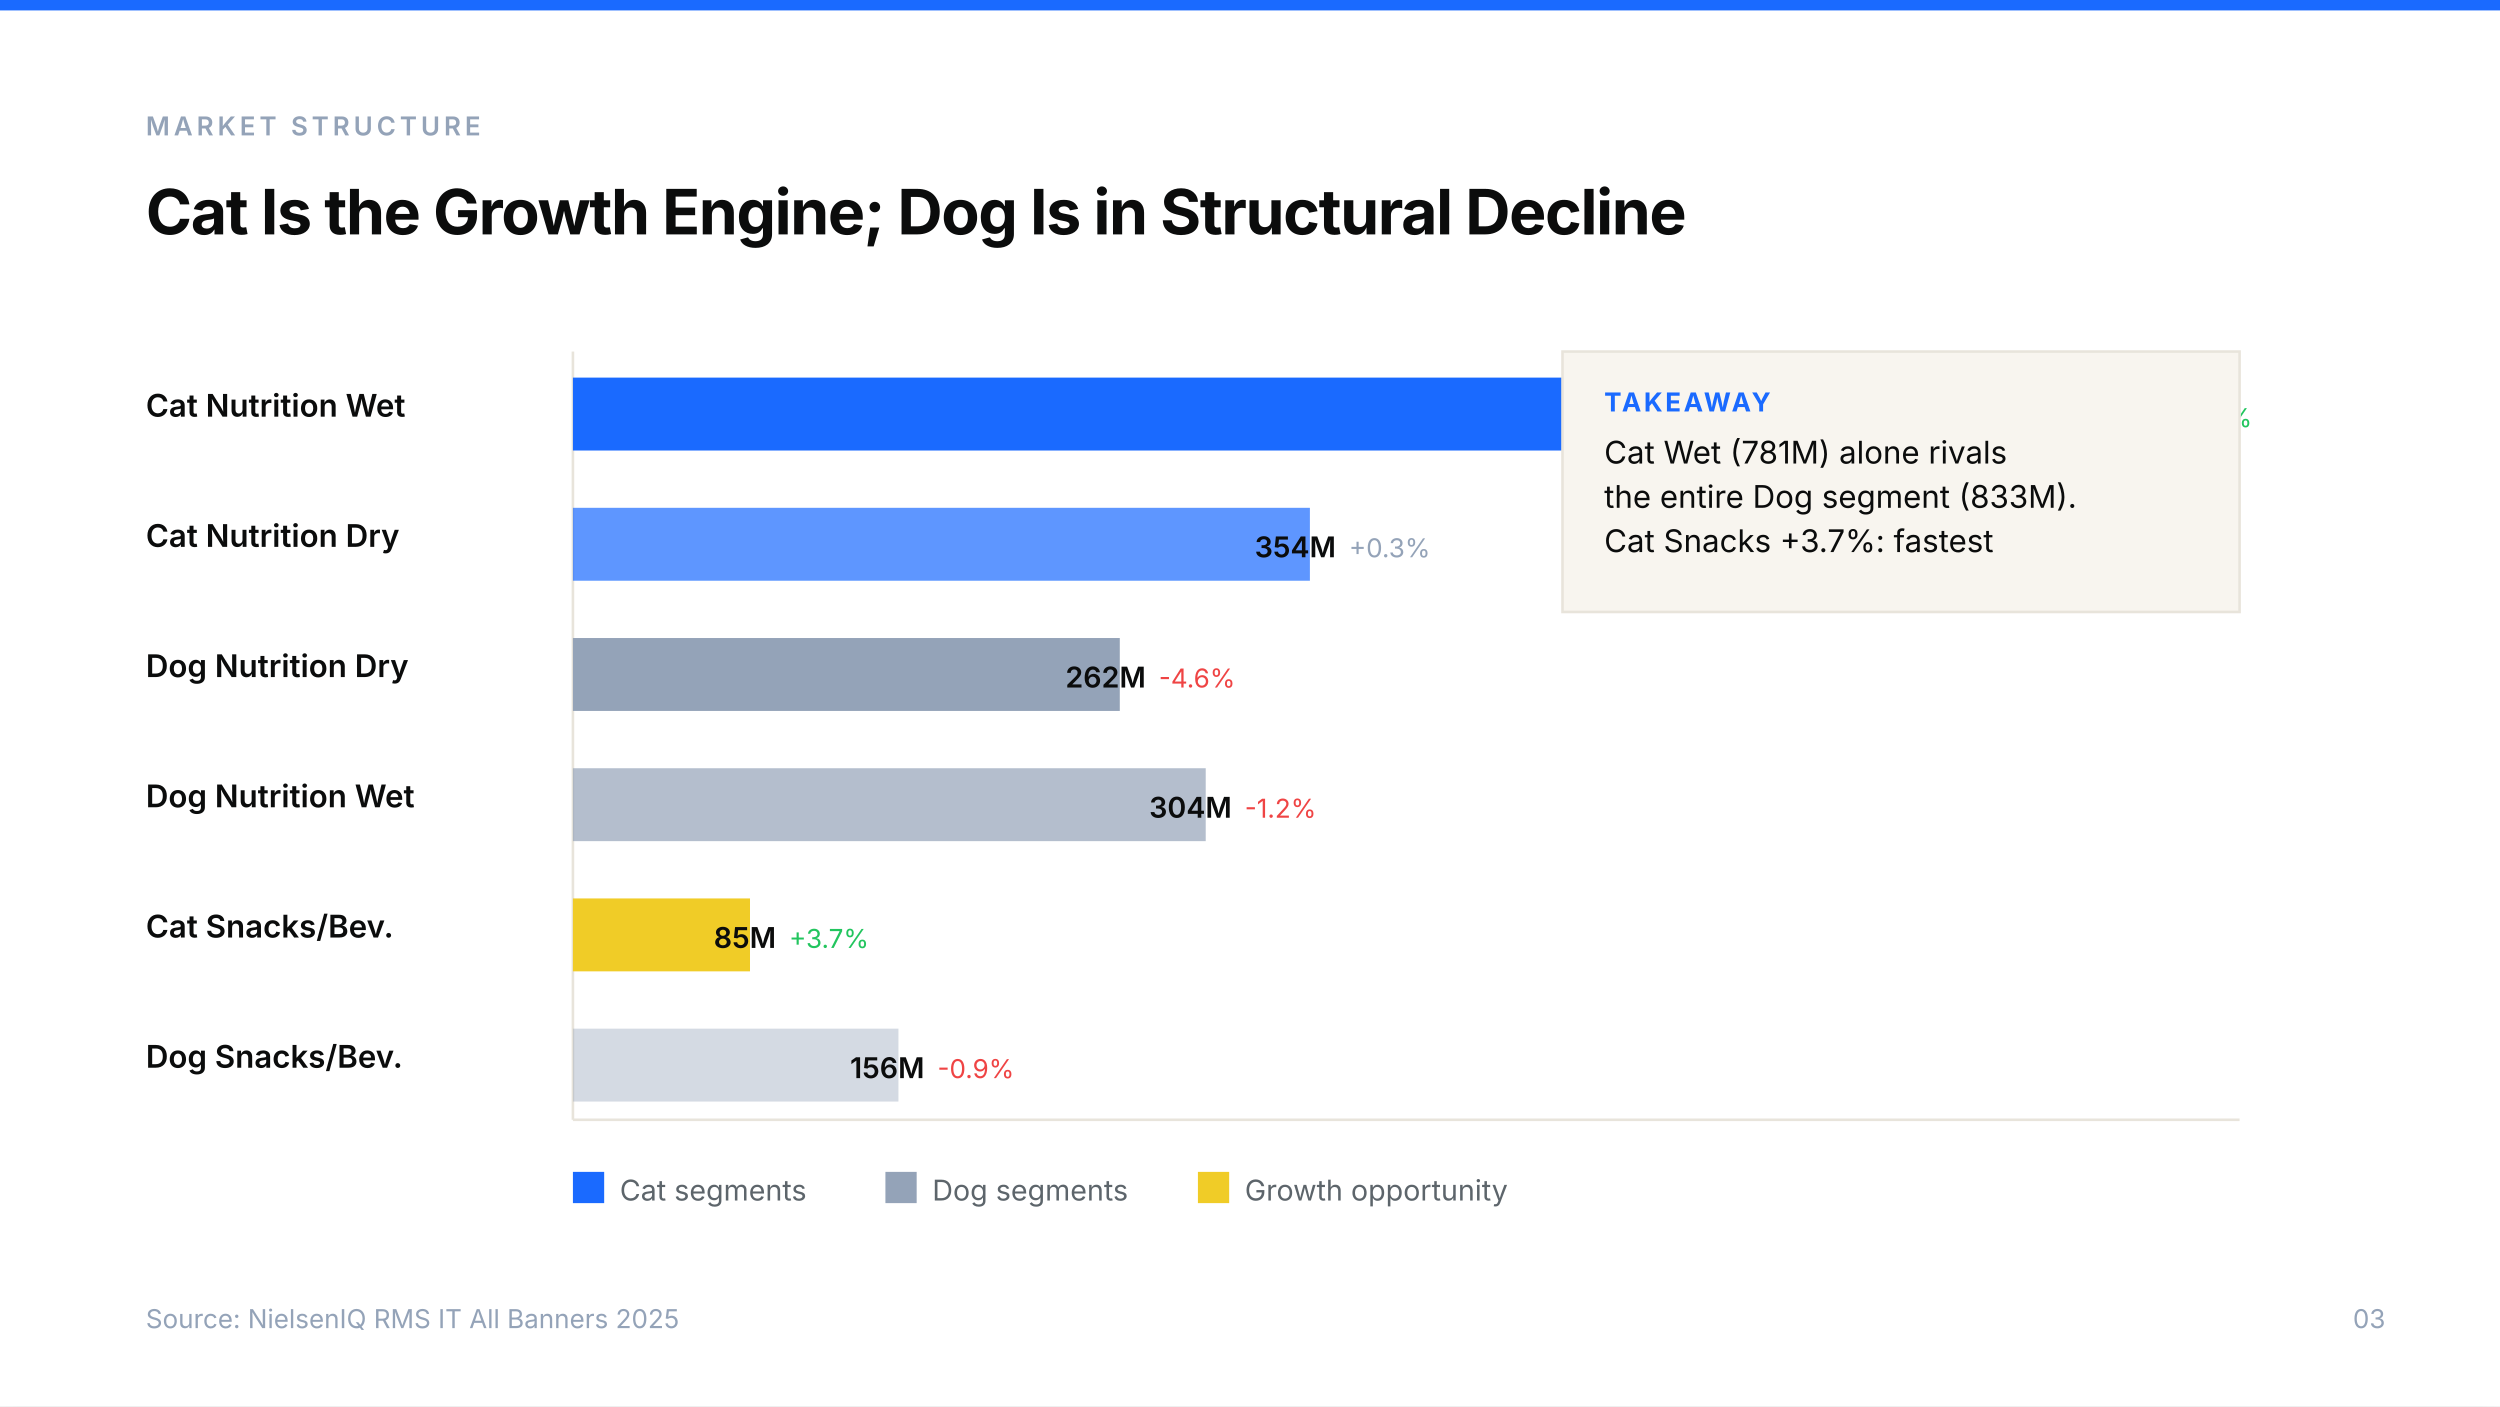
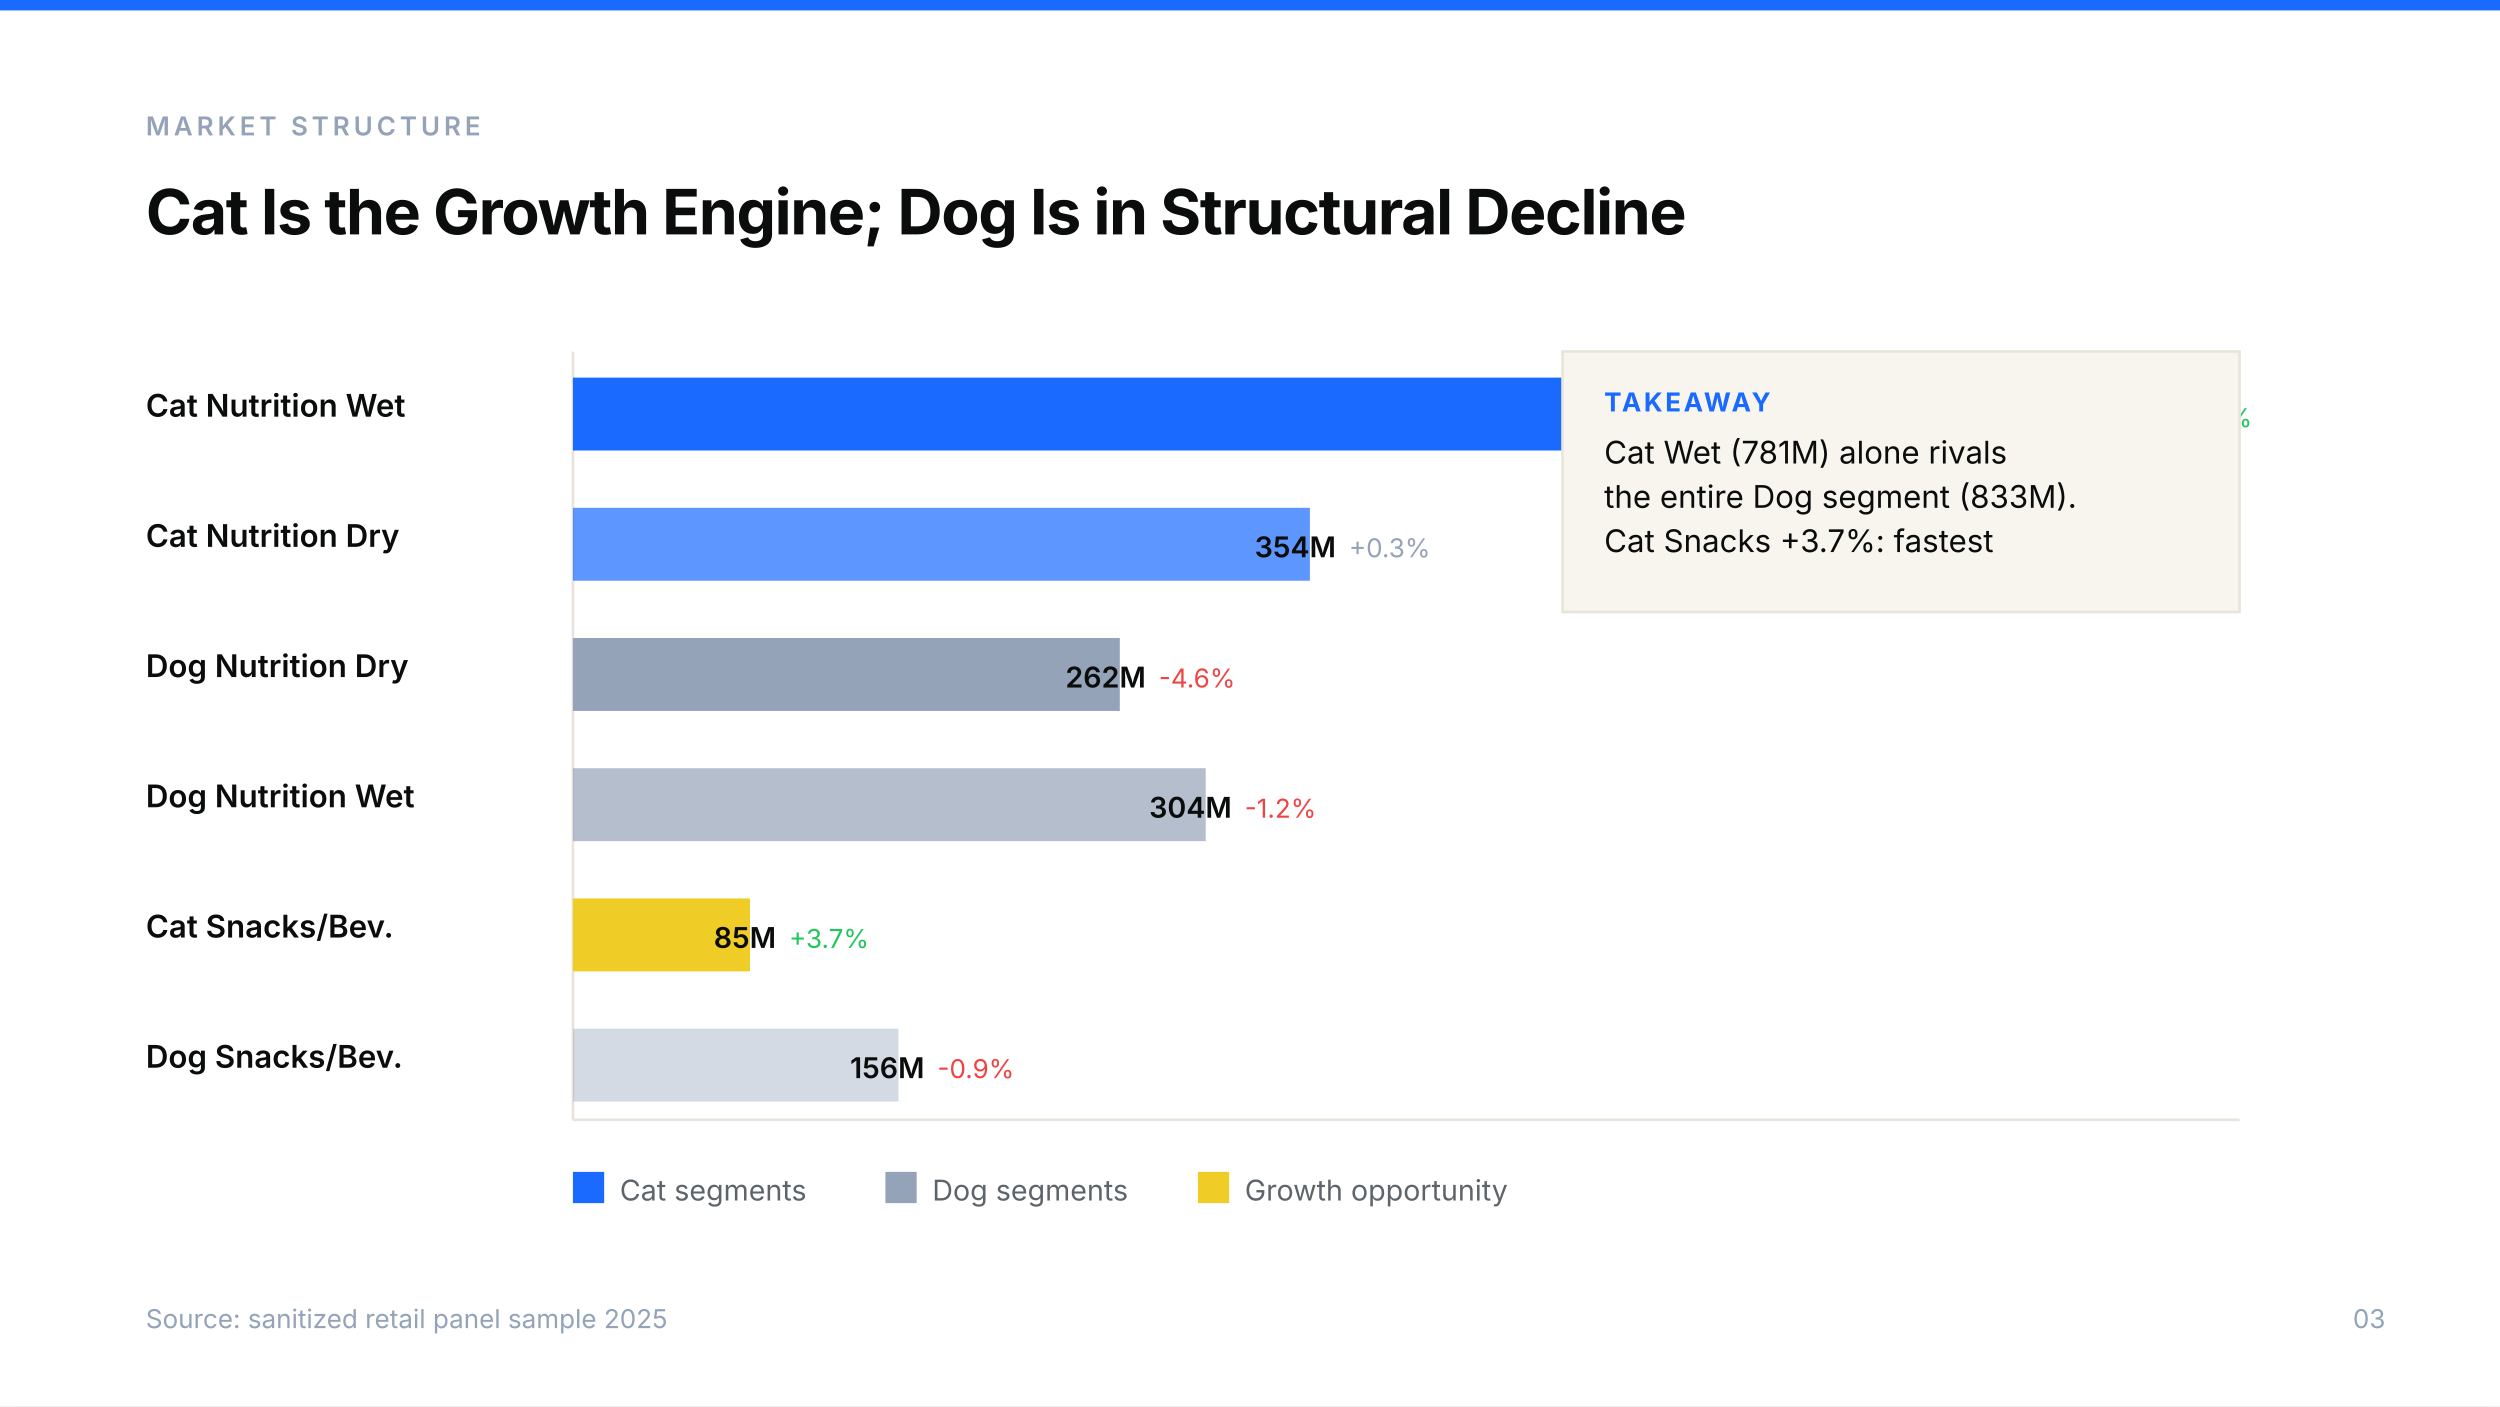
<svg xmlns="http://www.w3.org/2000/svg" viewBox="0 0 960 540" width="960" height="540">
  <defs>
    <filter id="shadow2" x="-2%" y="-2%" width="104%" height="104%">
      <feDropShadow dx="0" dy="4" stdDeviation="8" flood-opacity="0.12" />
    </filter>
  </defs>
  <rect width="960" height="540" fill="#ffffff" filter="url(#shadow2)" />
  <rect width="960" height="4" fill="#1a6aff" />
  <text x="56" y="52" font-family="system-ui, -apple-system, sans-serif" font-size="10" font-weight="600" letter-spacing="1.5" fill="#94A3B8">MARKET STRUCTURE</text>
  <text x="56" y="90" font-family="system-ui, -apple-system, sans-serif" font-size="24" font-weight="700" fill="#0b0c0c" letter-spacing="-0.5">Cat Is the Growth Engine; Dog Is in Structural Decline</text>
  <text x="56" y="160" font-family="system-ui, -apple-system, sans-serif" font-size="12" font-weight="600" fill="#0b0c0c">Cat Nutrition Wet</text>
  <text x="56" y="210" font-family="system-ui, -apple-system, sans-serif" font-size="12" font-weight="600" fill="#0b0c0c">Cat Nutrition Dry</text>
  <text x="56" y="260" font-family="system-ui, -apple-system, sans-serif" font-size="12" font-weight="600" fill="#0b0c0c">Dog Nutrition Dry</text>
  <text x="56" y="310" font-family="system-ui, -apple-system, sans-serif" font-size="12" font-weight="600" fill="#0b0c0c">Dog Nutrition Wet</text>
  <text x="56" y="360" font-family="system-ui, -apple-system, sans-serif" font-size="12" font-weight="600" fill="#0b0c0c">Cat Snacks/Bev.</text>
  <text x="56" y="410" font-family="system-ui, -apple-system, sans-serif" font-size="12" font-weight="600" fill="#0b0c0c">Dog Snacks/Bev.</text>
  <line x1="220" y1="135" x2="220" y2="430" stroke="#e8e4db" stroke-width="1" />
  <line x1="220" y1="430" x2="860" y2="430" stroke="#e8e4db" stroke-width="1" />
  <rect x="220" y="145" width="625" height="28" rx="0" fill="#1a6aff" />
  <text x="855" y="164" font-family="system-ui, -apple-system, sans-serif" font-size="11" font-weight="600" fill="#0b0c0c" text-anchor="end">781M</text>
  <text x="835" y="164" font-family="system-ui, -apple-system, sans-serif" font-size="10" fill="#22c55e">+1.4%</text>
  <rect x="220" y="195" width="283" height="28" rx="0" fill="#1a6aff" opacity="0.7" />
  <text x="513" y="214" font-family="system-ui, -apple-system, sans-serif" font-size="11" font-weight="600" fill="#0b0c0c" text-anchor="end">354M</text>
  <text x="518" y="214" font-family="system-ui, -apple-system, sans-serif" font-size="10" fill="#94A3B8">+0.3%</text>
  <rect x="220" y="245" width="210" height="28" rx="0" fill="#94A3B8" />
  <text x="440" y="264" font-family="system-ui, -apple-system, sans-serif" font-size="11" font-weight="600" fill="#0b0c0c" text-anchor="end">262M</text>
  <text x="445" y="264" font-family="system-ui, -apple-system, sans-serif" font-size="10" fill="#ef4444">-4.6%</text>
  <rect x="220" y="295" width="243" height="28" rx="0" fill="#94A3B8" opacity="0.7" />
  <text x="473" y="314" font-family="system-ui, -apple-system, sans-serif" font-size="11" font-weight="600" fill="#0b0c0c" text-anchor="end">304M</text>
  <text x="478" y="314" font-family="system-ui, -apple-system, sans-serif" font-size="10" fill="#ef4444">-1.2%</text>
  <rect x="220" y="345" width="68" height="28" rx="0" fill="#f0cc27" />
  <text x="298" y="364" font-family="system-ui, -apple-system, sans-serif" font-size="11" font-weight="600" fill="#0b0c0c" text-anchor="end">85M</text>
  <text x="303" y="364" font-family="system-ui, -apple-system, sans-serif" font-size="10" fill="#22c55e">+3.7%</text>
  <rect x="220" y="395" width="125" height="28" rx="0" fill="#94A3B8" opacity="0.4" />
  <text x="355" y="414" font-family="system-ui, -apple-system, sans-serif" font-size="11" font-weight="600" fill="#0b0c0c" text-anchor="end">156M</text>
  <text x="360" y="414" font-family="system-ui, -apple-system, sans-serif" font-size="10" fill="#ef4444">-0.9%</text>
  <rect x="220" y="450" width="12" height="12" fill="#1a6aff" />
  <text x="238" y="461" font-family="system-ui, -apple-system, sans-serif" font-size="11" fill="#5d656b">Cat segments</text>
  <rect x="340" y="450" width="12" height="12" fill="#94A3B8" />
  <text x="358" y="461" font-family="system-ui, -apple-system, sans-serif" font-size="11" fill="#5d656b">Dog segments</text>
  <rect x="460" y="450" width="12" height="12" fill="#f0cc27" />
  <text x="478" y="461" font-family="system-ui, -apple-system, sans-serif" font-size="11" fill="#5d656b">Growth opportunity</text>
  <rect x="600" y="135" width="260" height="100" rx="0" fill="#f8f5ef" stroke="#e8e4db" stroke-width="1" />
  <text x="616" y="158" font-family="system-ui, -apple-system, sans-serif" font-size="10" font-weight="700" letter-spacing="1" fill="#1a6aff">TAKEAWAY</text>
  <text x="616" y="178" font-family="system-ui, -apple-system, sans-serif" font-size="12" fill="#0b0c0c">
    <tspan x="616" dy="0">Cat Wet (781M) alone rivals</tspan>
    <tspan x="616" dy="17">the entire Dog segment (833M).</tspan>
    <tspan x="616" dy="17">Cat Snacks +3.7%: fastest</tspan>
  </text>
-   <text x="56" y="510" font-family="system-ui, -apple-system, sans-serif" font-size="10" fill="#94A3B8">Source: NielsenIQ RMS IT All Banners 2025</text>
+   <text x="56" y="510" font-family="system-ui, -apple-system, sans-serif" font-size="10" fill="#94A3B8">Source: sanitized retail panel sample 2025</text>
  <text x="916" y="510" font-family="system-ui, -apple-system, sans-serif" font-size="10" fill="#94A3B8" text-anchor="end">03</text>
</svg>
